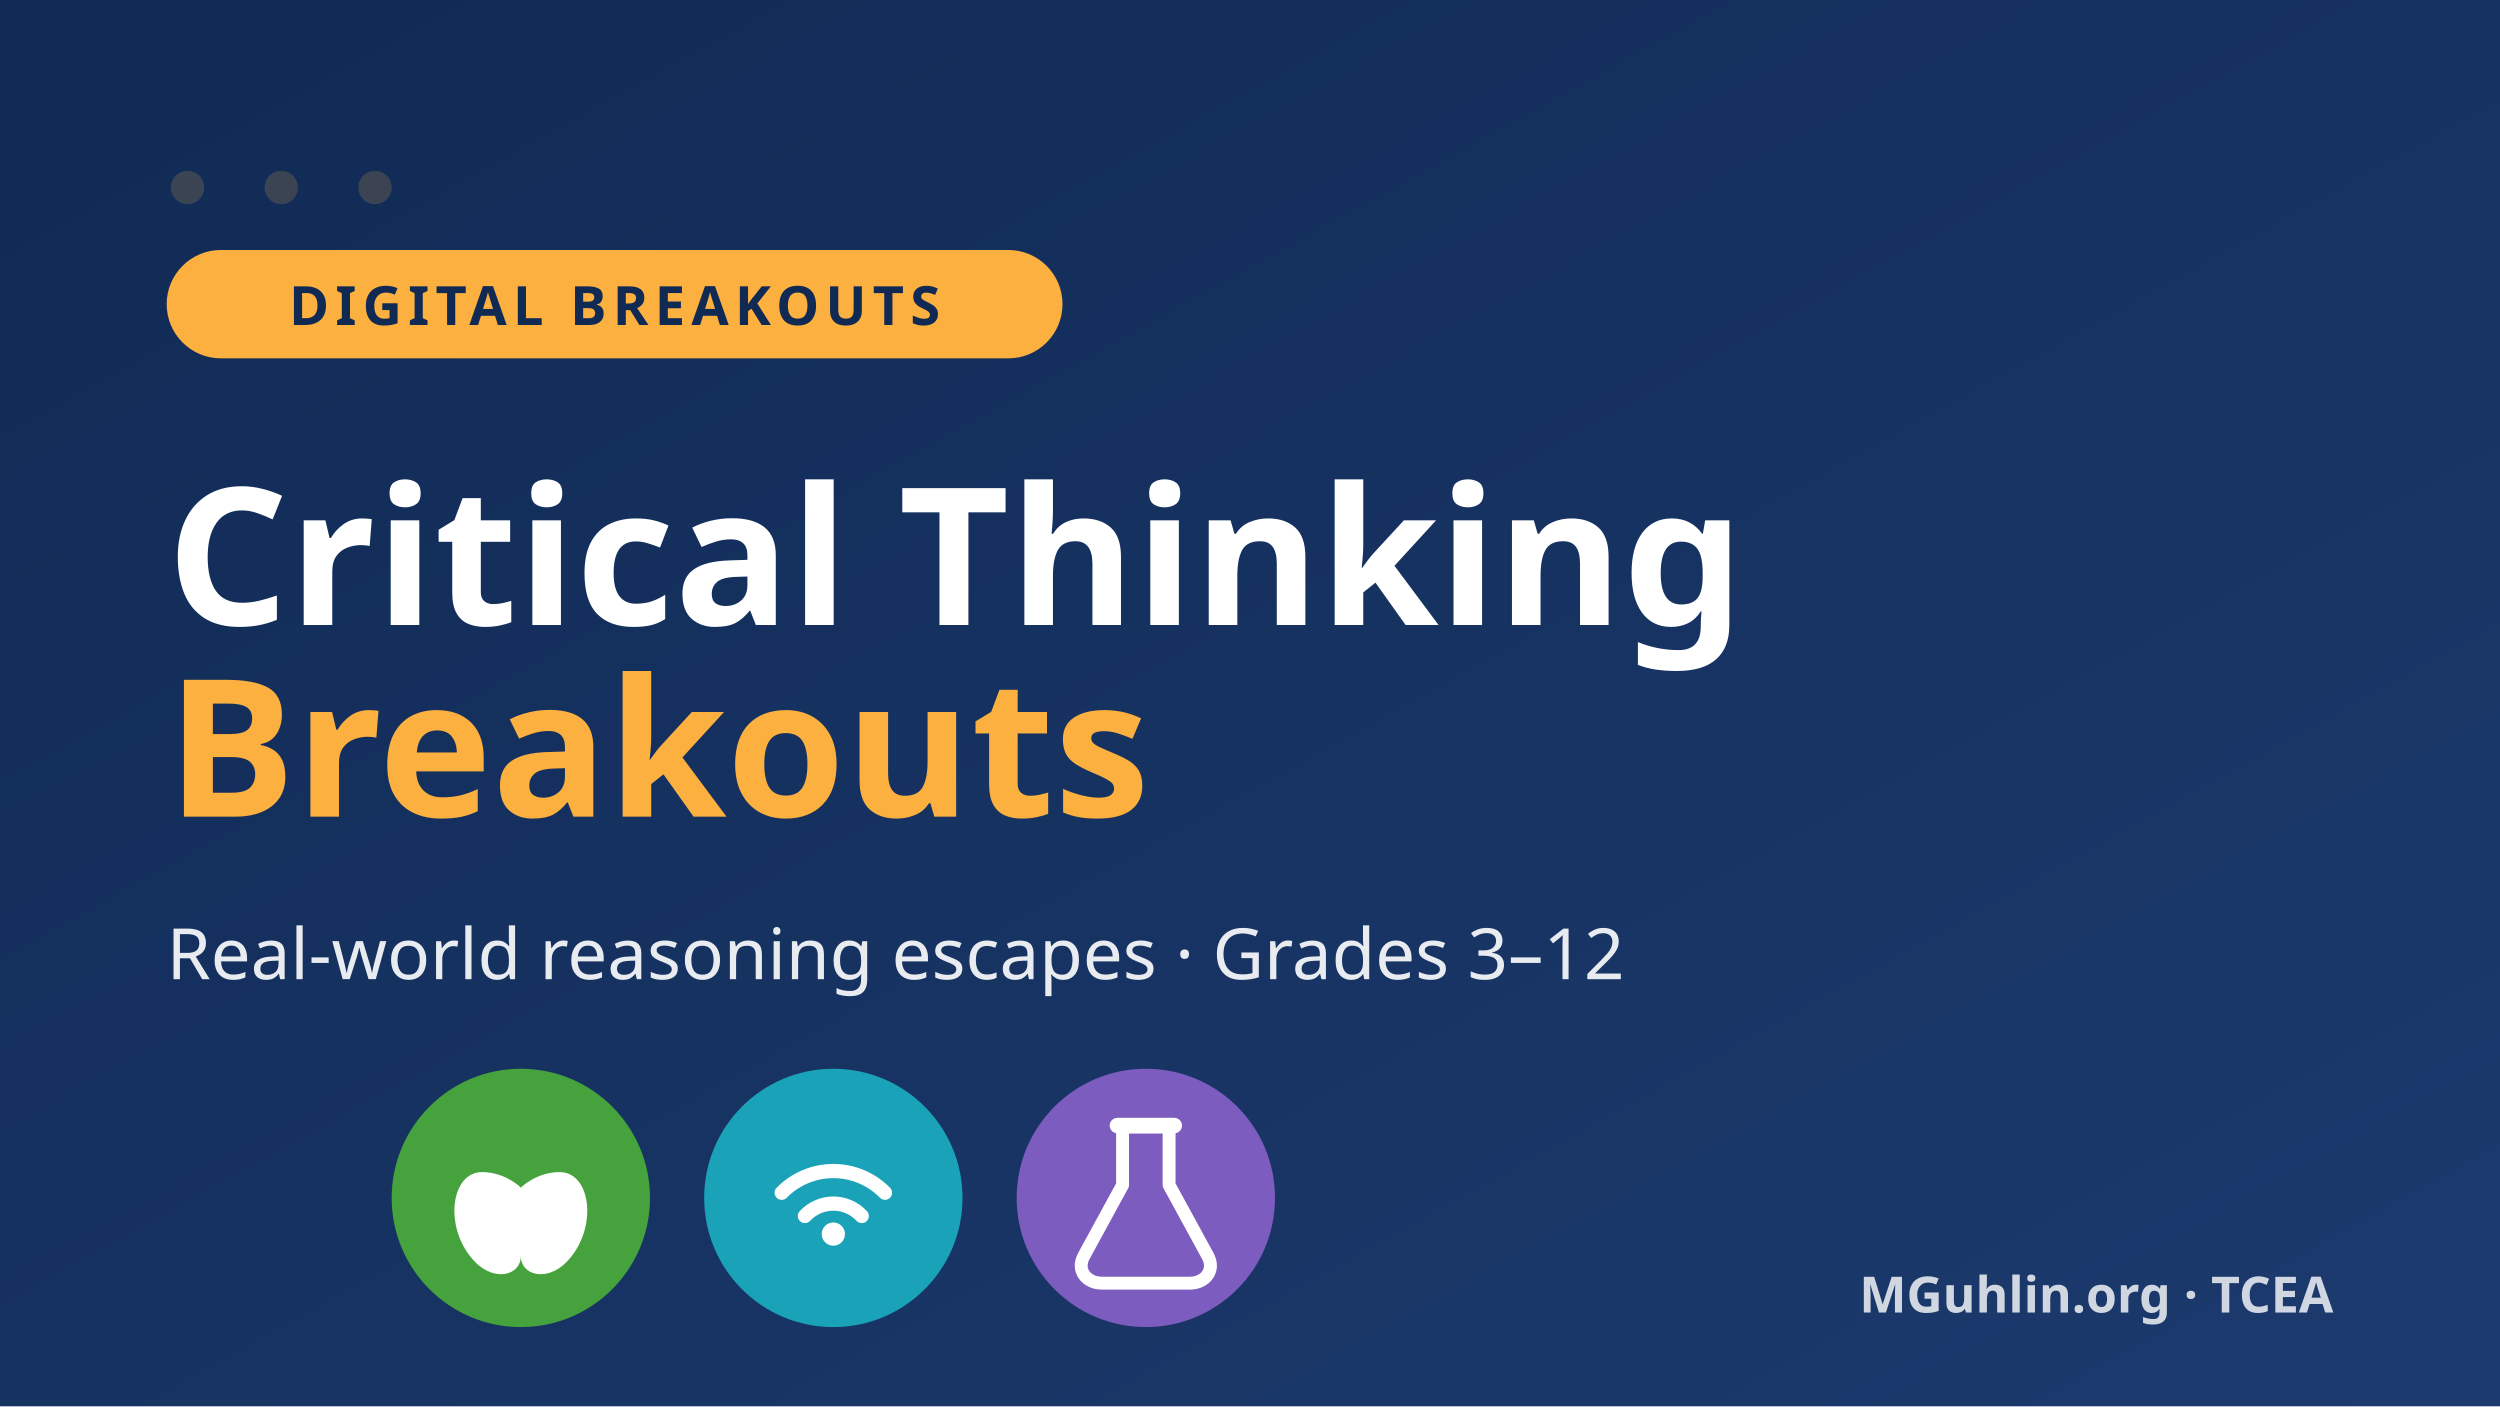
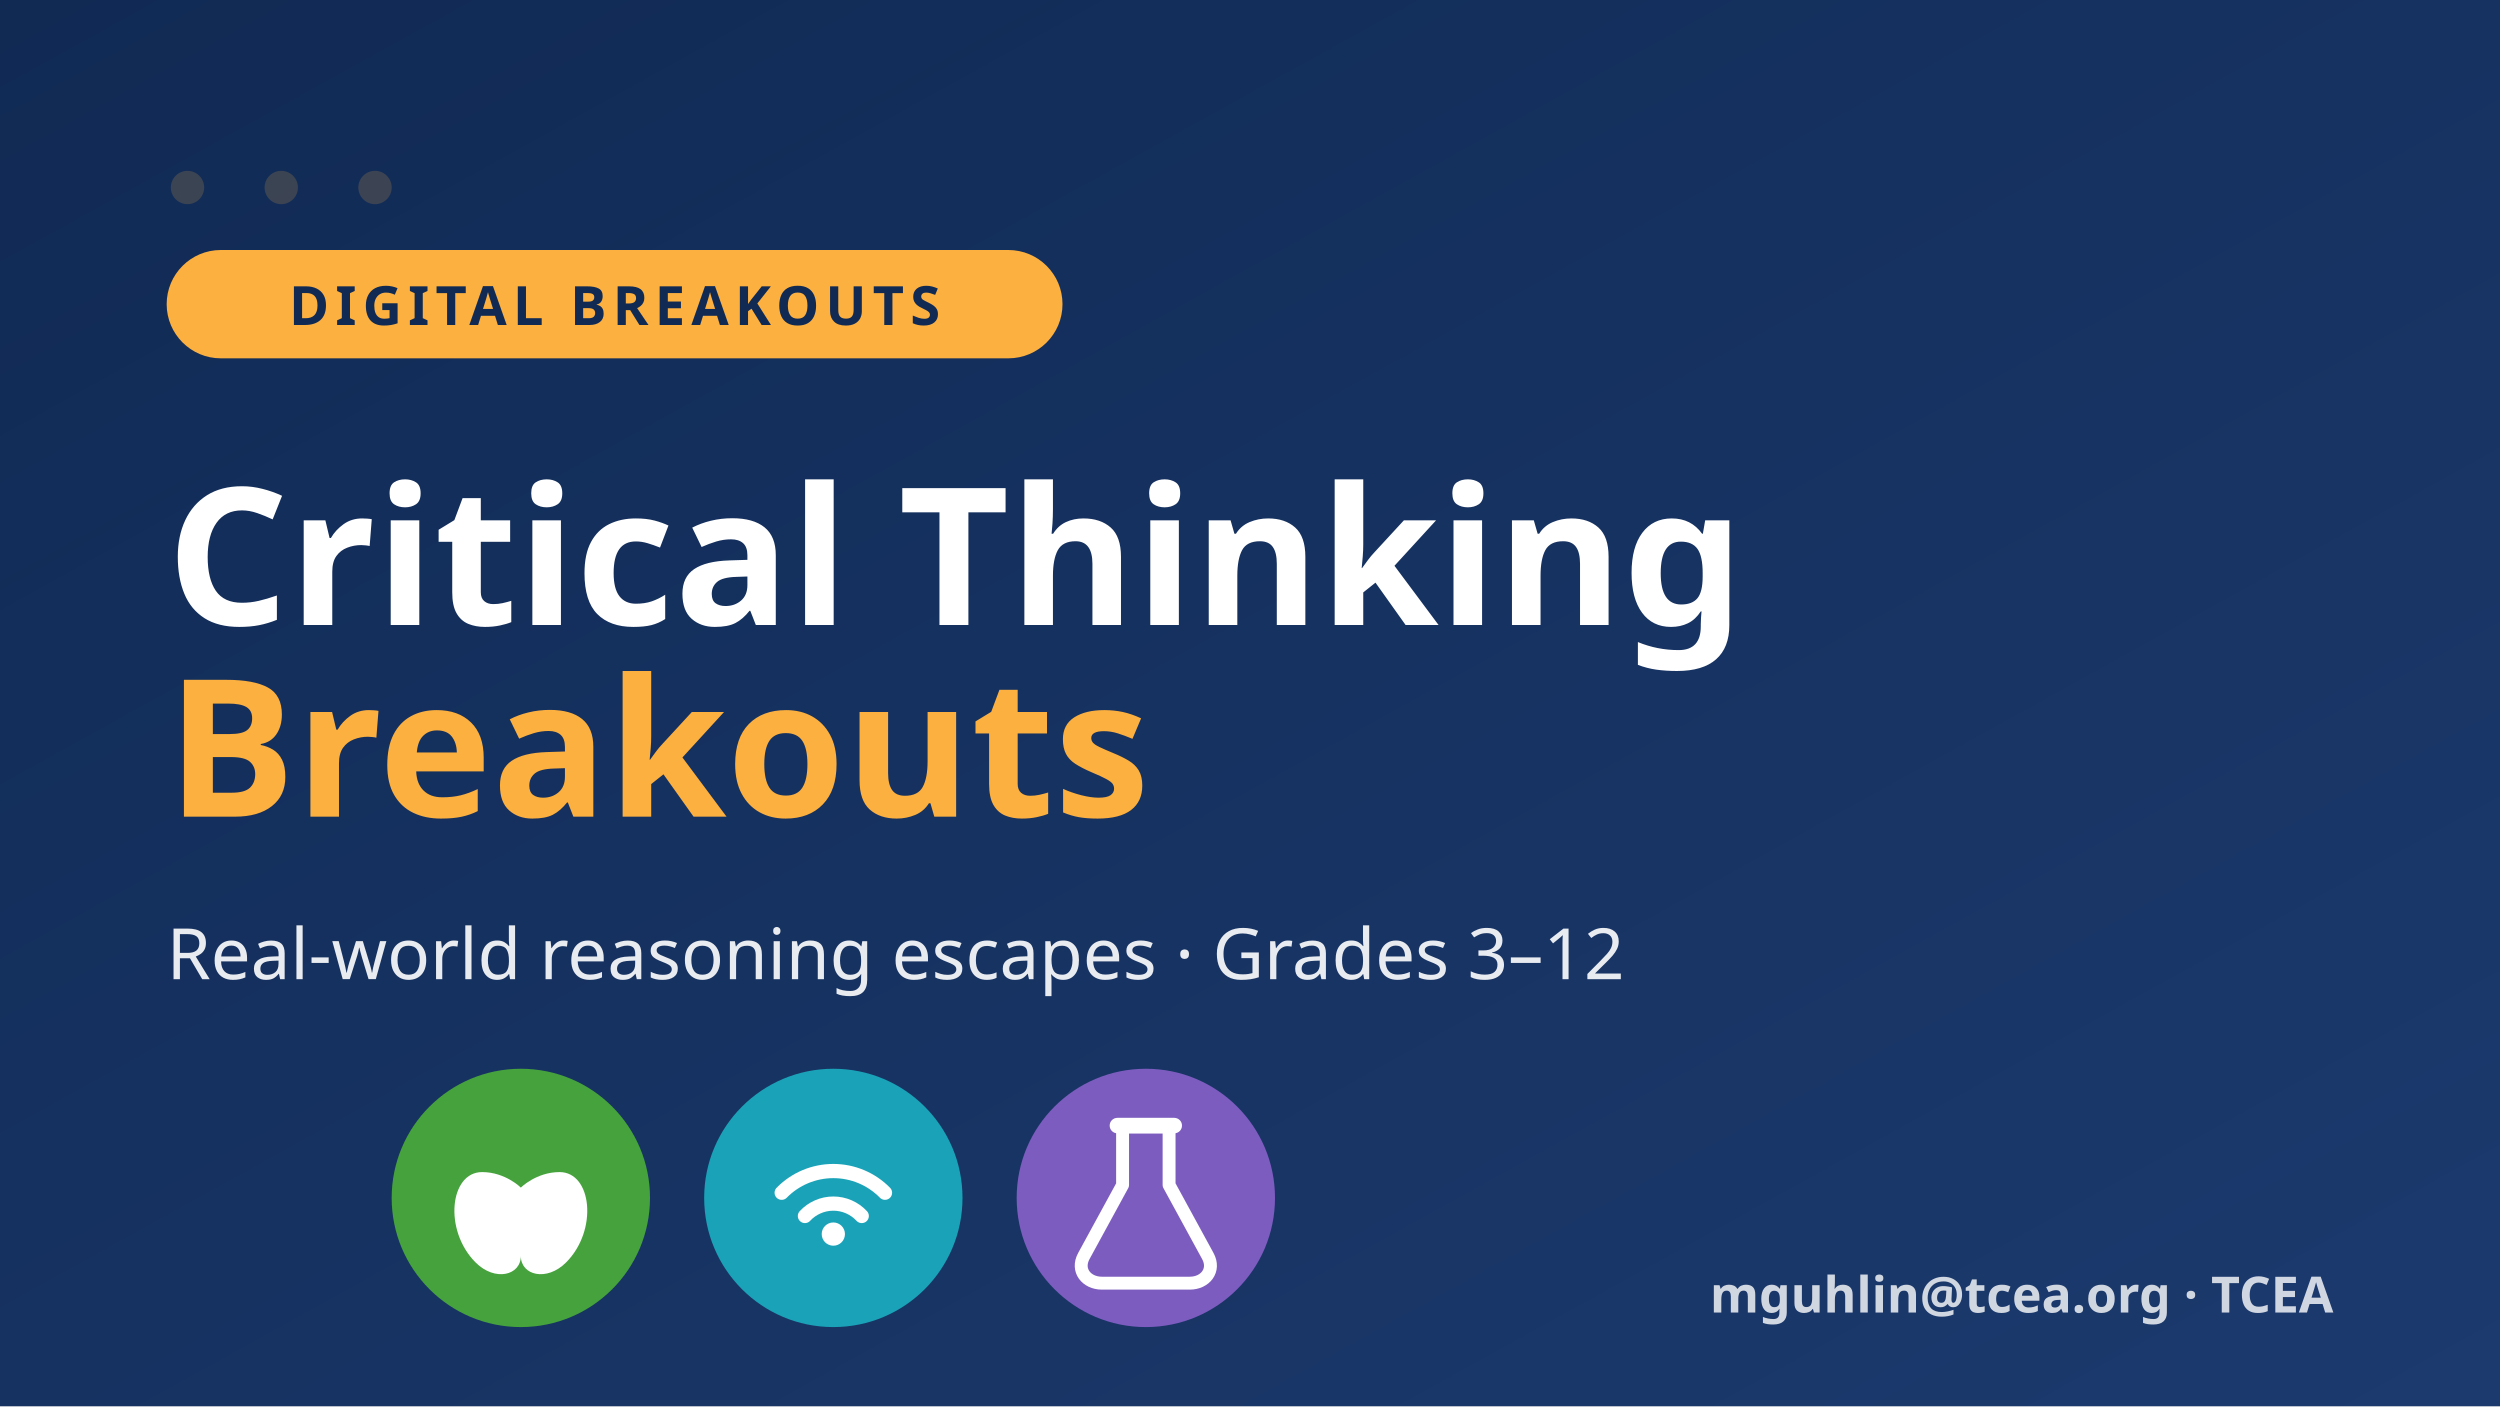
<svg xmlns="http://www.w3.org/2000/svg" viewBox="0 0 1200 675" font-family="'Trebuchet MS','Segoe UI',Verdana,sans-serif">
  <defs>
    <linearGradient id="bg" x1="0" y1="0" x2="1" y2="1">
      <stop offset="0" stop-color="#102a54" />
      <stop offset="1" stop-color="#1c3a6e" />
    </linearGradient>
  </defs>
  <rect width="1200" height="675" fill="url(#bg)" />
  <g fill="#FCB040" opacity="0.18">
    <circle cx="90" cy="90" r="8" />
    <circle cx="135" cy="90" r="8" />
    <circle cx="180" cy="90" r="8" />
  </g>
  <rect x="80" y="120" rx="26" width="430" height="52" fill="#FCB040" />
  <text x="295" y="156" fill="#102a54" font-size="26" font-weight="bold" letter-spacing="3" text-anchor="middle">DIGITAL BREAKOUTS</text>
  <text x="80" y="300" fill="#ffffff" font-size="92" font-weight="bold">Critical Thinking</text>
  <text x="80" y="392" fill="#FCB040" font-size="92" font-weight="bold">Breakouts</text>
  <text x="80" y="470" fill="#ffffff" font-size="34" opacity="0.9">Real-world reasoning escapes · Grades 3–12</text>
  <g transform="translate(250,575)">
    <circle r="62" fill="#46a23c" />
    <g transform="scale(0.62)">
      <path d="M -30 -20 C -55 -20 -60 25 -35 50 C -20 65 0 60 0 45 C 0 60 20 65 35 50 C 60 25 55 -20 30 -20 C 12 -20 0 -8 0 -8 C 0 -8 -12 -20 -30 -20 Z" fill="#ffffff" />
    </g>
  </g>
  <g transform="translate(400,575)">
    <circle r="62" fill="#1aa3b8" />
    <g transform="scale(0.62)" fill="none" stroke="#ffffff" stroke-width="11" stroke-linecap="round">
      <circle cx="0" cy="28" r="9" fill="#ffffff" stroke="none" />
      <path d="M -22 14 A 30 30 0 0 1 22 14" />
      <path d="M -40 -4 A 56 56 0 0 1 40 -4" />
    </g>
  </g>
  <g transform="translate(550,575)">
    <circle r="62" fill="#7c5cbf" />
    <g transform="scale(0.62)">
      <path d="M -18 -55 L -18 -10 L -48 45 C -54 56 -46 66 -34 66 L 34 66 C 46 66 54 56 48 45 L 18 -10 L 18 -55 Z" fill="none" stroke="#ffffff" stroke-width="10" stroke-linejoin="round" />
      <rect x="-28" y="-62" width="56" height="12" rx="6" fill="#ffffff" />
    </g>
  </g>
-   <text x="1120" y="630" fill="#ffffff" font-size="24" font-weight="bold" text-anchor="end" opacity="0.8">MGuhlin.org · TCEA</text>
+   <text x="1120" y="630" fill="#ffffff" font-size="24" font-weight="bold" text-anchor="end" opacity="0.8">mguhlin@tcea.org · TCEA</text>
</svg>
